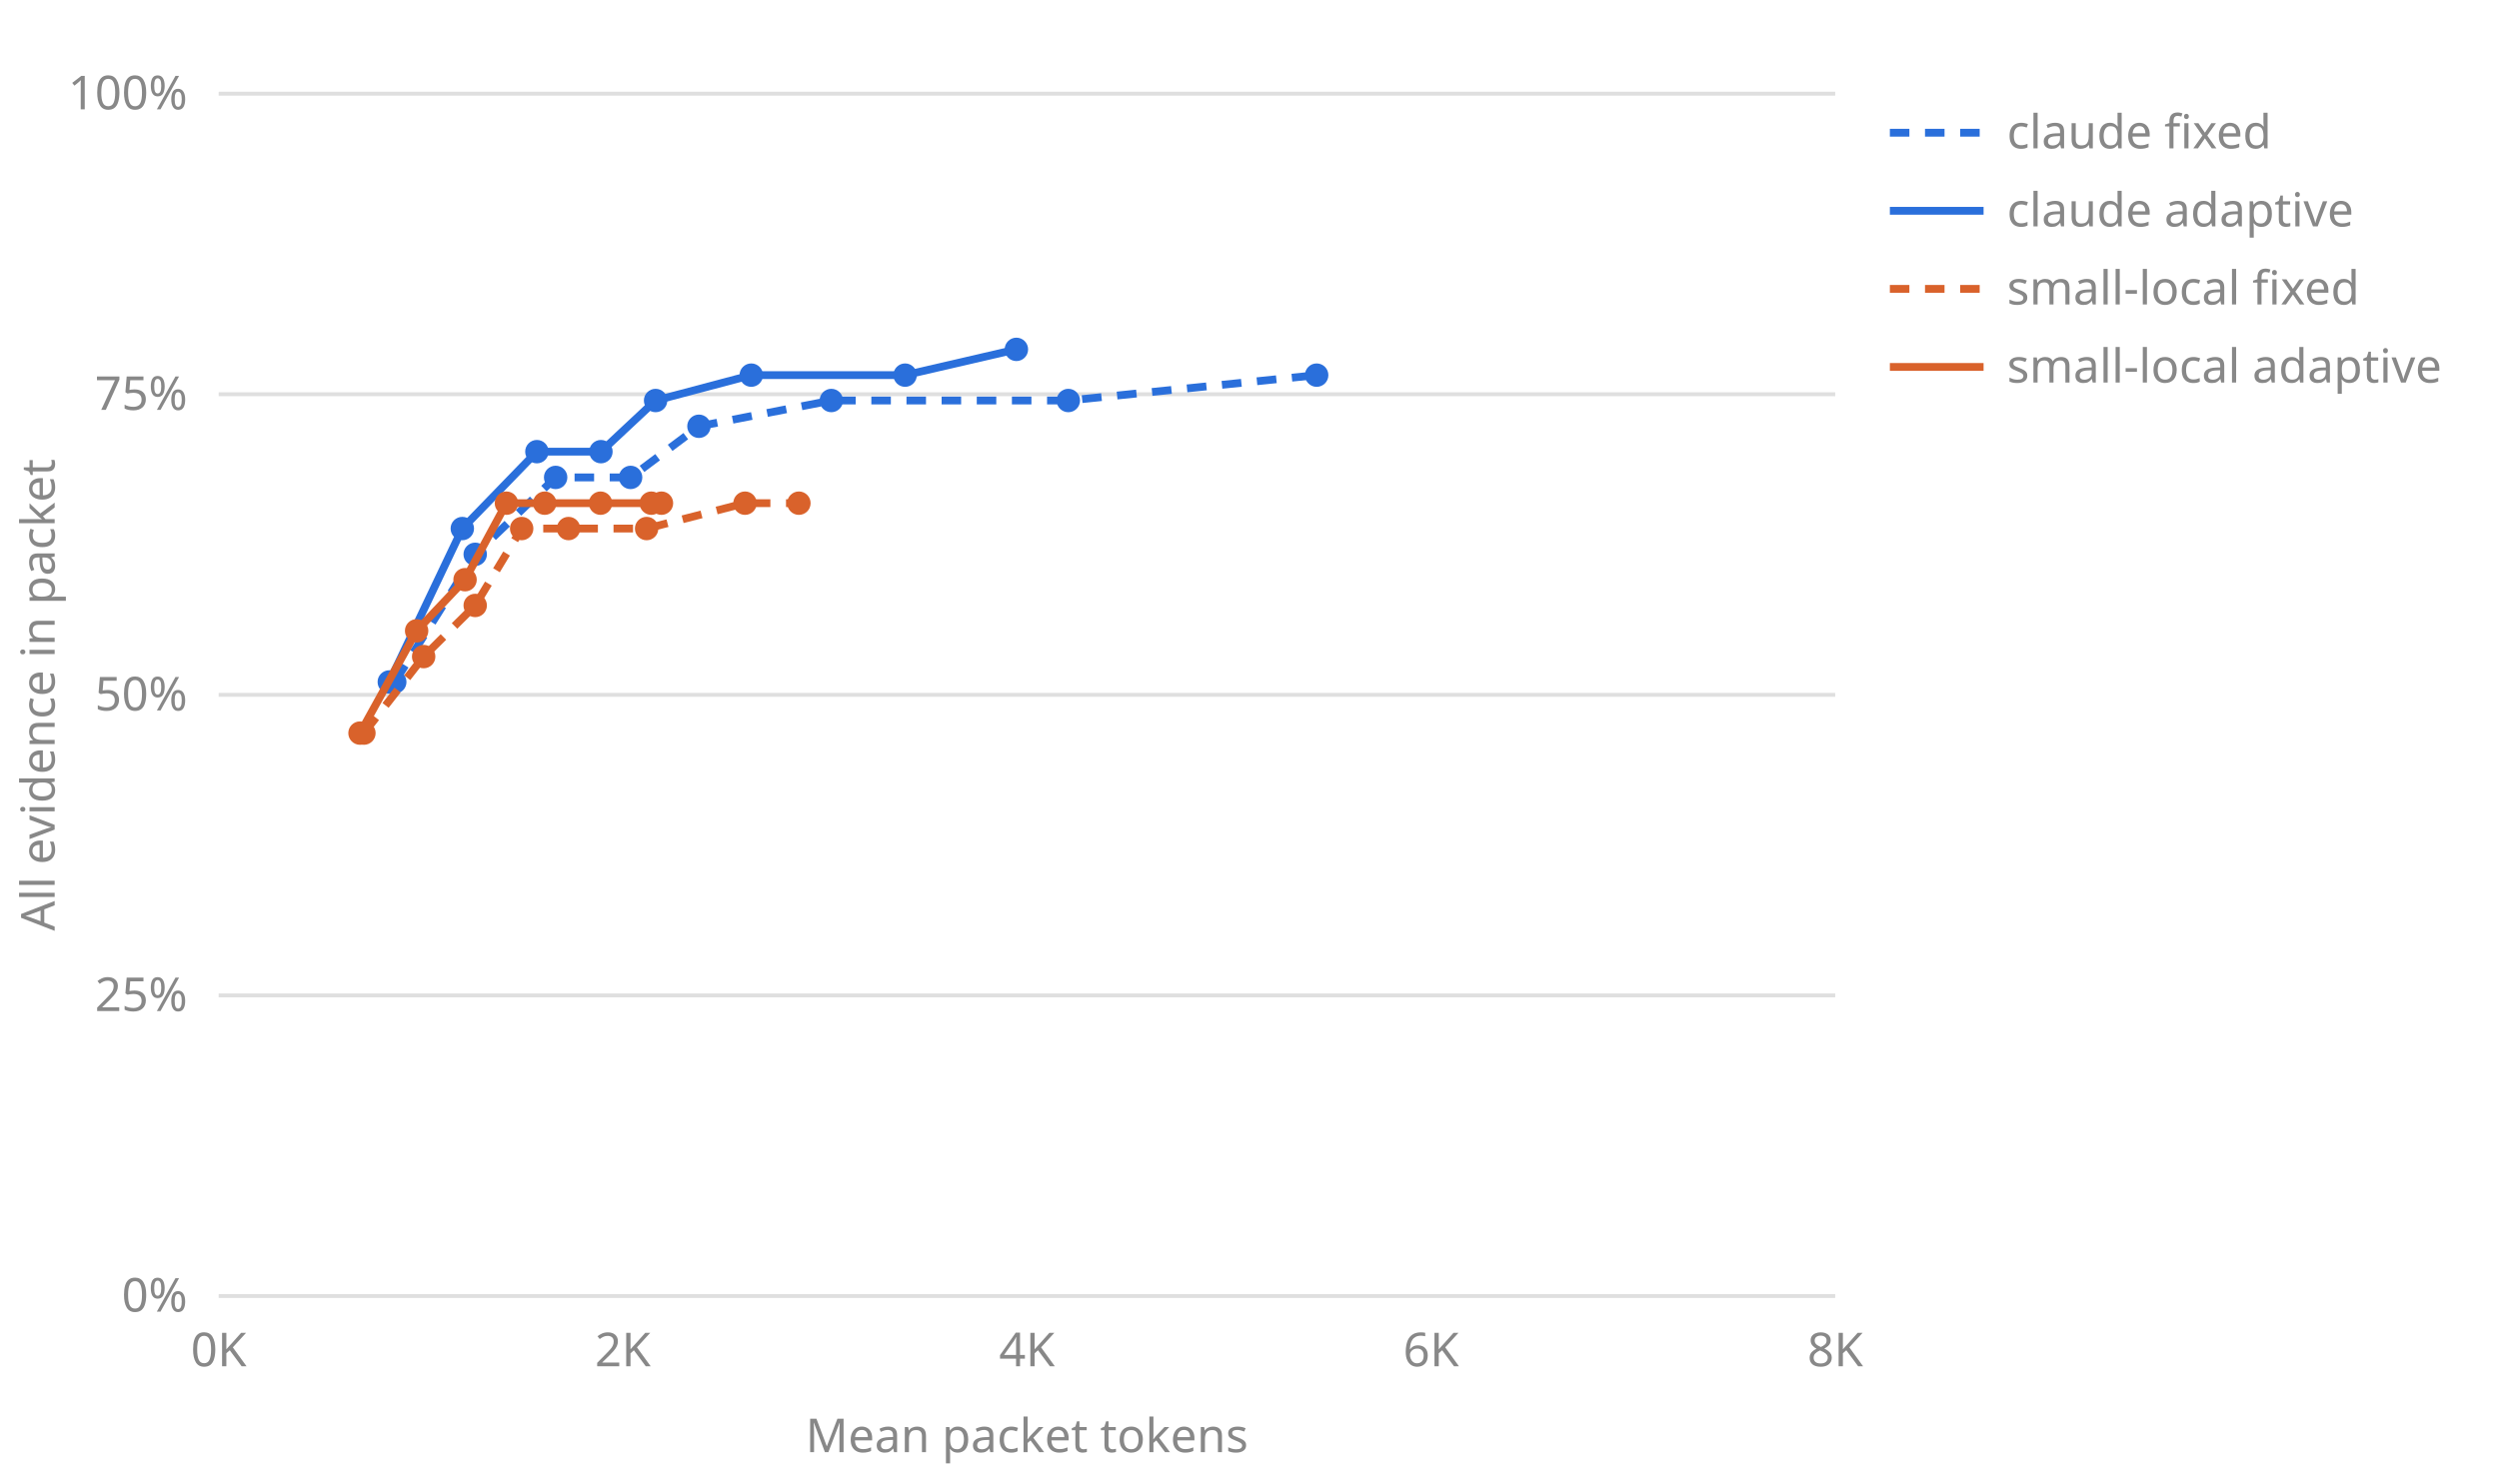
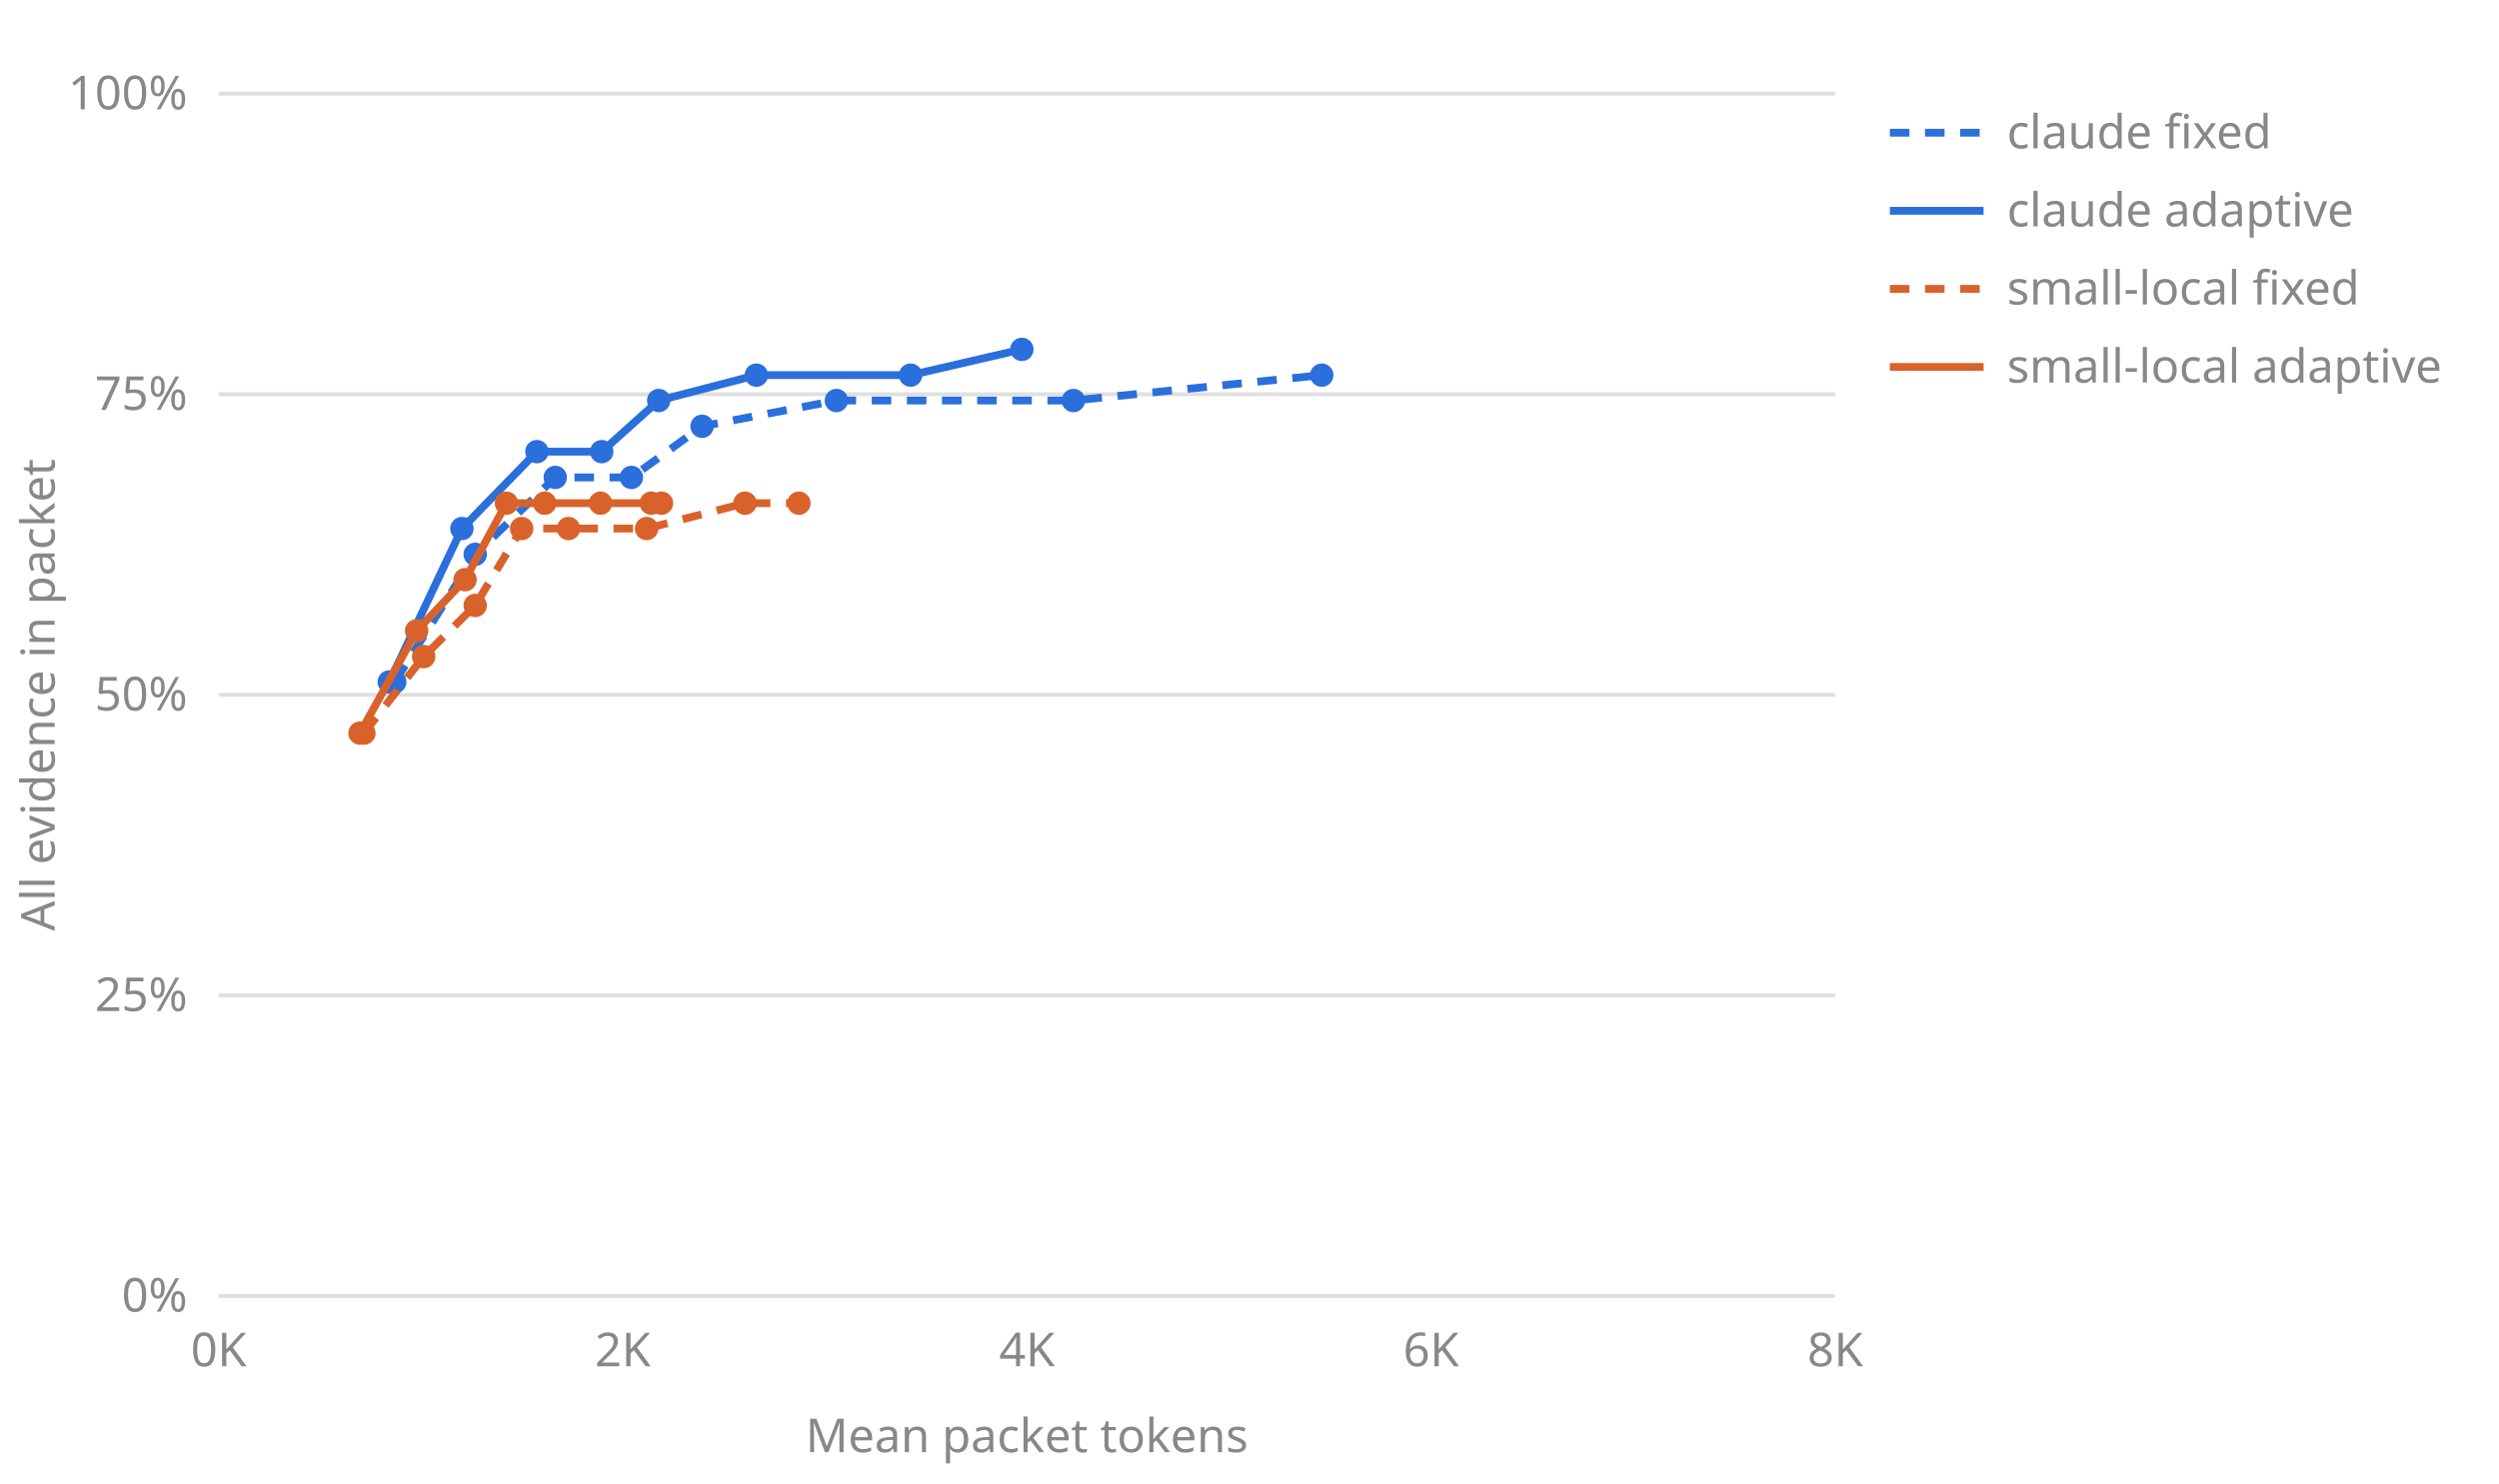
<svg xmlns="http://www.w3.org/2000/svg" viewBox="0 0 640 380" font-family="system-ui, sans-serif" font-size="12" fill="#888">
  <rect width="640" height="380" fill="none" />
  <line x1="56" x2="470" y1="332" y2="332" stroke="#8884" />
  <text x="48" y="336" text-anchor="end">0%</text>
  <line x1="56" x2="470" y1="255" y2="255" stroke="#8884" />
  <text x="48" y="259" text-anchor="end">25%</text>
  <line x1="56" x2="470" y1="178" y2="178" stroke="#8884" />
  <text x="48" y="182" text-anchor="end">50%</text>
  <line x1="56" x2="470" y1="101" y2="101" stroke="#8884" />
  <text x="48" y="105" text-anchor="end">75%</text>
  <line x1="56" x2="470" y1="24" y2="24" stroke="#8884" />
  <text x="48" y="28" text-anchor="end">100%</text>
  <text x="56" y="350" text-anchor="middle">0K</text>
  <text x="159.5" y="350" text-anchor="middle">2K</text>
  <text x="263" y="350" text-anchor="middle">4K</text>
  <text x="366.5" y="350" text-anchor="middle">6K</text>
  <text x="470" y="350" text-anchor="middle">8K</text>
  <text x="263" y="372" text-anchor="middle">Mean packet tokens</text>
  <text x="14" y="178" text-anchor="middle" transform="rotate(-90 14 178)">All evidence in packet</text>
-   <path d="M101.1,174.7 L121.7,142.0 L142.3,122.3 L161.5,122.3 L179.0,109.2 L212.9,102.6 L273.6,102.6 L337.2,96.1" fill="none" stroke="#2a6fdb" stroke-width="2" stroke-dasharray="5 4" />
+   <path d="M101.1,174.7 L121.7,142.0 L142.2,122.3 L161.7,122.3 L179.8,109.2 L214.2,102.6 L274.9,102.6 L338.5,96.1" fill="none" stroke="#2a6fdb" stroke-width="2" stroke-dasharray="5 4" />
  <circle cx="101.1" cy="174.7" r="3" fill="#2a6fdb" />
  <circle cx="121.7" cy="142.0" r="3" fill="#2a6fdb" />
-   <circle cx="142.3" cy="122.3" r="3" fill="#2a6fdb" />
-   <circle cx="161.5" cy="122.3" r="3" fill="#2a6fdb" />
-   <circle cx="179.0" cy="109.2" r="3" fill="#2a6fdb" />
-   <circle cx="212.9" cy="102.6" r="3" fill="#2a6fdb" />
-   <circle cx="273.6" cy="102.6" r="3" fill="#2a6fdb" />
-   <circle cx="337.2" cy="96.1" r="3" fill="#2a6fdb" />
+   <circle cx="142.2" cy="122.3" r="3" fill="#2a6fdb" />
+   <circle cx="161.7" cy="122.3" r="3" fill="#2a6fdb" />
+   <circle cx="179.8" cy="109.2" r="3" fill="#2a6fdb" />
+   <circle cx="214.2" cy="102.6" r="3" fill="#2a6fdb" />
+   <circle cx="274.9" cy="102.6" r="3" fill="#2a6fdb" />
+   <circle cx="338.5" cy="96.1" r="3" fill="#2a6fdb" />
  <line x1="484" x2="508" y1="34" y2="34" stroke="#2a6fdb" stroke-width="2" stroke-dasharray="5 4" />
  <text x="514" y="38">claude fixed</text>
-   <path d="M99.7,174.7 L118.4,135.4 L137.5,115.7 L153.9,115.7 L167.9,102.6 L192.4,96.1 L231.8,96.1 L260.3,89.5" fill="none" stroke="#2a6fdb" stroke-width="2" />
+   <path d="M99.7,174.7 L118.3,135.4 L137.5,115.7 L154.1,115.7 L168.7,102.6 L193.7,96.1 L233.2,96.1 L261.7,89.5" fill="none" stroke="#2a6fdb" stroke-width="2" />
  <circle cx="99.7" cy="174.7" r="3" fill="#2a6fdb" />
-   <circle cx="118.4" cy="135.4" r="3" fill="#2a6fdb" />
+   <circle cx="118.3" cy="135.4" r="3" fill="#2a6fdb" />
  <circle cx="137.5" cy="115.7" r="3" fill="#2a6fdb" />
-   <circle cx="153.9" cy="115.7" r="3" fill="#2a6fdb" />
-   <circle cx="167.9" cy="102.6" r="3" fill="#2a6fdb" />
-   <circle cx="192.4" cy="96.1" r="3" fill="#2a6fdb" />
-   <circle cx="231.8" cy="96.1" r="3" fill="#2a6fdb" />
-   <circle cx="260.3" cy="89.5" r="3" fill="#2a6fdb" />
+   <circle cx="154.1" cy="115.7" r="3" fill="#2a6fdb" />
+   <circle cx="168.7" cy="102.6" r="3" fill="#2a6fdb" />
+   <circle cx="193.7" cy="96.1" r="3" fill="#2a6fdb" />
+   <circle cx="233.2" cy="96.1" r="3" fill="#2a6fdb" />
+   <circle cx="261.7" cy="89.5" r="3" fill="#2a6fdb" />
  <line x1="484" x2="508" y1="54" y2="54" stroke="#2a6fdb" stroke-width="2" />
  <text x="514" y="58">claude adaptive</text>
  <path d="M93.2,187.8 L108.5,168.2 L121.7,155.1 L133.6,135.4 L145.6,135.4 L165.6,135.4 L190.8,128.9 L204.6,128.9" fill="none" stroke="#d9622b" stroke-width="2" stroke-dasharray="5 4" />
  <circle cx="93.2" cy="187.8" r="3" fill="#d9622b" />
  <circle cx="108.5" cy="168.2" r="3" fill="#d9622b" />
  <circle cx="121.7" cy="155.1" r="3" fill="#d9622b" />
  <circle cx="133.6" cy="135.4" r="3" fill="#d9622b" />
  <circle cx="145.6" cy="135.4" r="3" fill="#d9622b" />
  <circle cx="165.6" cy="135.4" r="3" fill="#d9622b" />
  <circle cx="190.8" cy="128.9" r="3" fill="#d9622b" />
  <circle cx="204.6" cy="128.9" r="3" fill="#d9622b" />
  <line x1="484" x2="508" y1="74" y2="74" stroke="#d9622b" stroke-width="2" stroke-dasharray="5 4" />
  <text x="514" y="78">small-local fixed</text>
  <path d="M92.2,187.8 L106.7,161.6 L119.1,148.5 L129.7,128.9 L139.5,128.9 L153.8,128.9 L166.8,128.9 L169.4,128.9" fill="none" stroke="#d9622b" stroke-width="2" />
  <circle cx="92.2" cy="187.8" r="3" fill="#d9622b" />
  <circle cx="106.7" cy="161.6" r="3" fill="#d9622b" />
  <circle cx="119.1" cy="148.5" r="3" fill="#d9622b" />
  <circle cx="129.7" cy="128.9" r="3" fill="#d9622b" />
  <circle cx="139.5" cy="128.9" r="3" fill="#d9622b" />
  <circle cx="153.8" cy="128.9" r="3" fill="#d9622b" />
  <circle cx="166.8" cy="128.9" r="3" fill="#d9622b" />
  <circle cx="169.4" cy="128.9" r="3" fill="#d9622b" />
  <line x1="484" x2="508" y1="94" y2="94" stroke="#d9622b" stroke-width="2" />
  <text x="514" y="98">small-local adaptive</text>
</svg>
